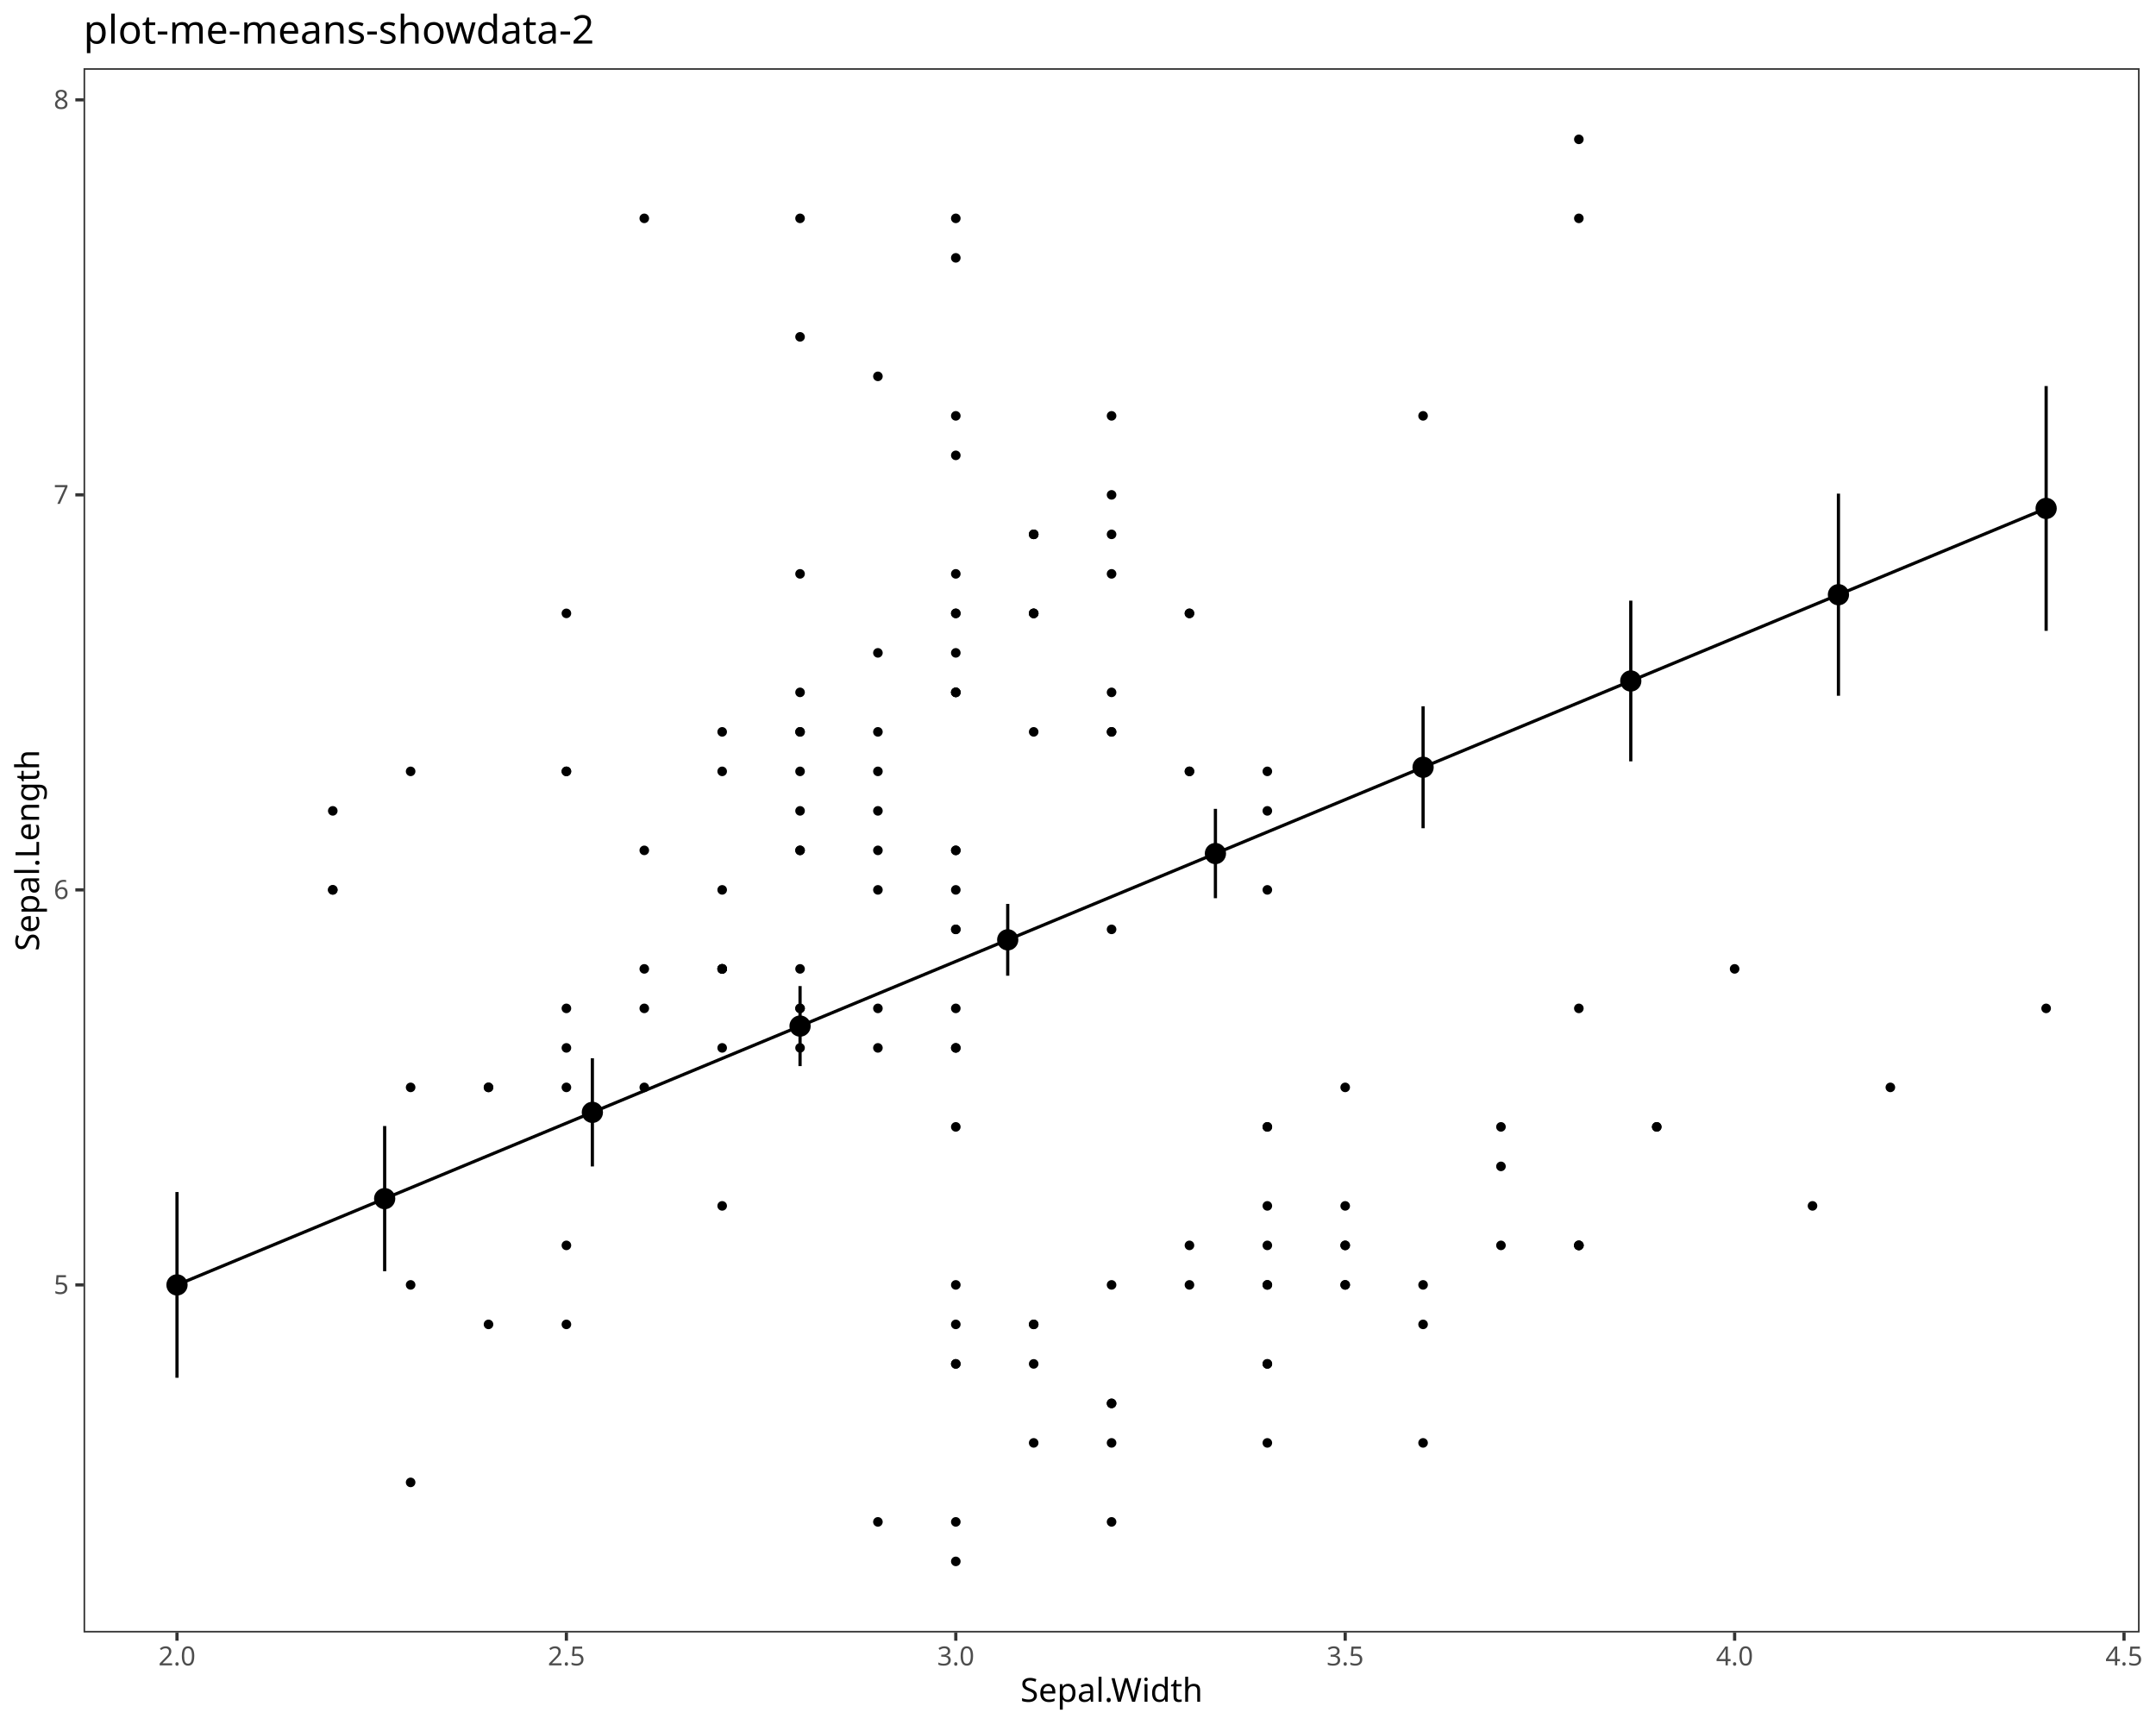
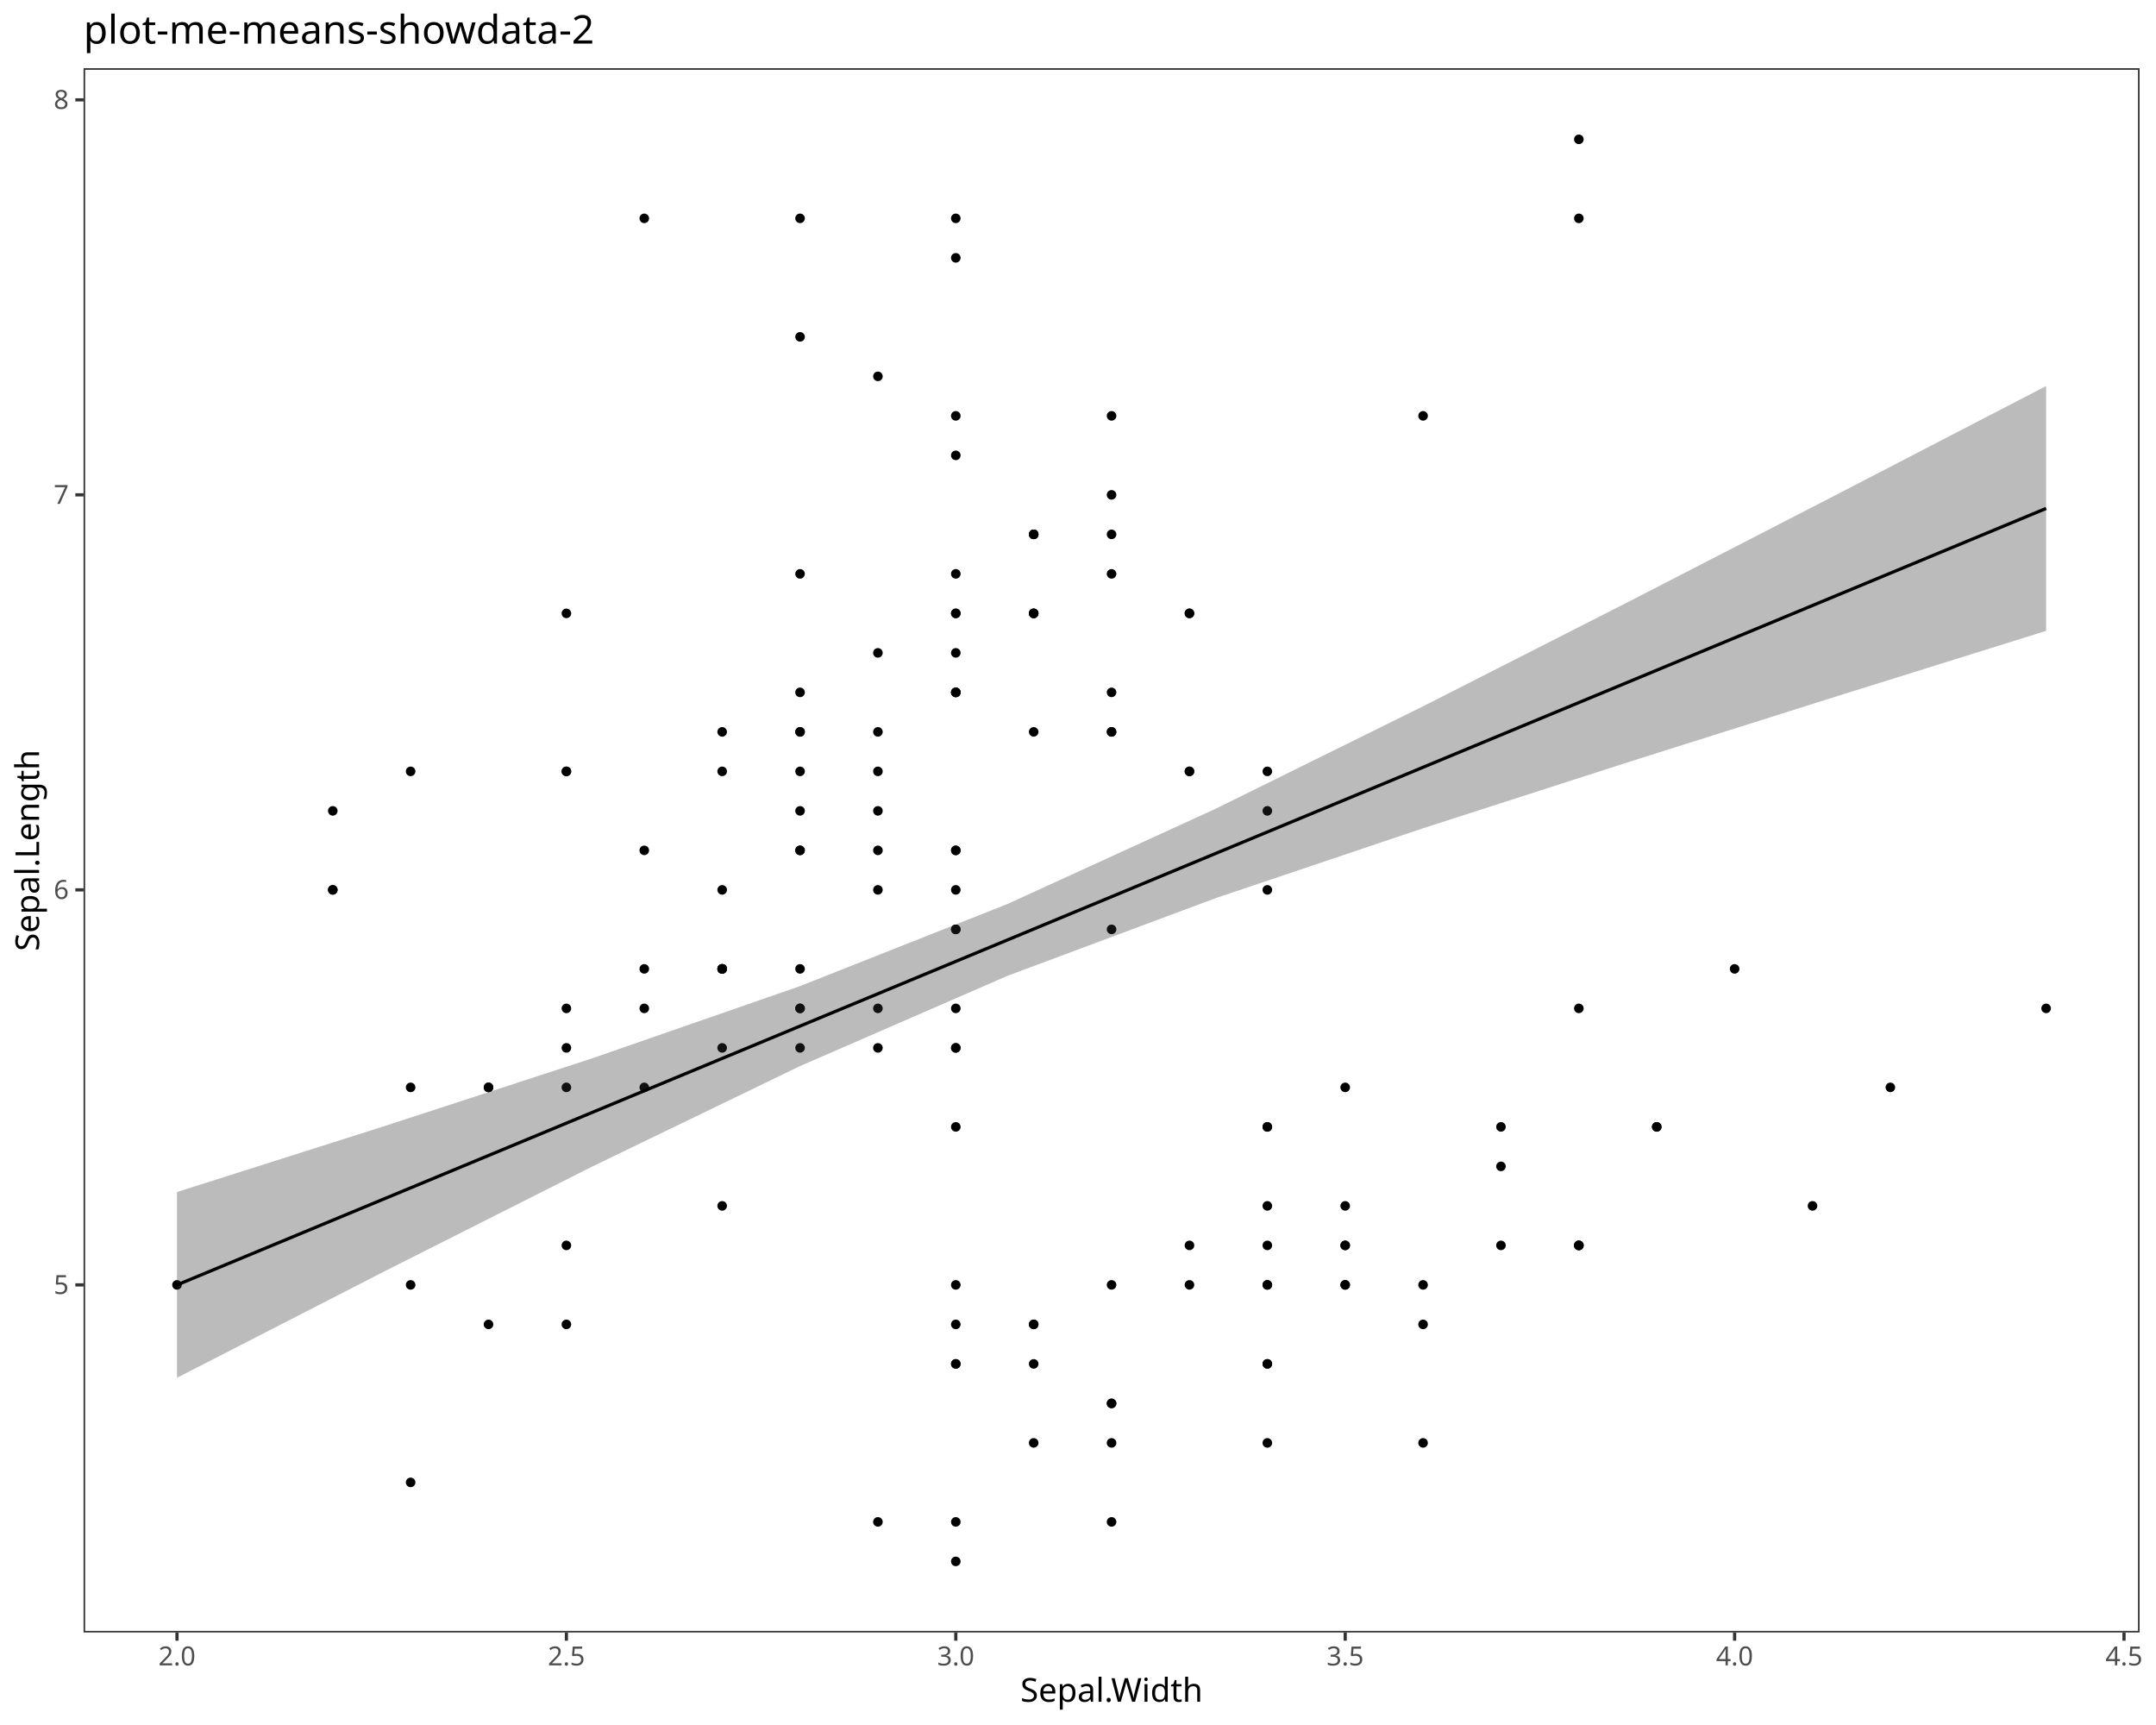
<svg xmlns="http://www.w3.org/2000/svg" class="svglite" data-engine-version="2.0" width="720.00pt" height="576.00pt" viewBox="0 0 720.00 576.00">
  <defs>
    <style type="text/css">
    .svglite line, .svglite polyline, .svglite polygon, .svglite path, .svglite rect, .svglite circle {
      fill: none;
      stroke: #000000;
      stroke-linecap: round;
      stroke-linejoin: round;
      stroke-miterlimit: 10.00;
    }
  </style>
  </defs>
  <rect width="100%" height="100%" style="stroke: none; fill: #FFFFFF;" />
  <defs>
    <clipPath id="cpMC4wMHw3MjAuMDB8MC4wMHw1NzYuMDA=">
      <rect x="0.00" y="0.00" width="720.00" height="576.00" />
    </clipPath>
  </defs>
  <g clip-path="url(#cpMC4wMHw3MjAuMDB8MC4wMHw1NzYuMDA=)">
    <rect x="0.00" y="0.00" width="720.00" height="576.00" style="stroke-width: 1.07; stroke: #FFFFFF; fill: #FFFFFF;" />
  </g>
  <defs>
    <clipPath id="cpMjcuOTB8NzE0LjUyfDIyLjc4fDU0NS4xMQ==">
      <rect x="27.90" y="22.78" width="686.62" height="522.33" />
    </clipPath>
  </defs>
  <g clip-path="url(#cpMjcuOTB8NzE0LjUyfDIyLjc4fDU0NS4xMQ==)">
    <rect x="27.90" y="22.78" width="686.62" height="522.33" style="stroke-width: 1.07; stroke: none; fill: #FFFFFF;" />
    <circle cx="449.23" cy="415.85" r="1.60" style="stroke-width: 0.00; stroke: none; fill: #000000;" />
    <circle cx="319.19" cy="442.23" r="1.60" style="stroke-width: 0.00; stroke: none; fill: #000000;" />
    <circle cx="371.21" cy="468.61" r="1.60" style="stroke-width: 0.00; stroke: none; fill: #000000;" />
    <circle cx="345.20" cy="481.80" r="1.60" style="stroke-width: 0.00; stroke: none; fill: #000000;" />
    <circle cx="475.24" cy="429.04" r="1.60" style="stroke-width: 0.00; stroke: none; fill: #000000;" />
    <circle cx="553.27" cy="376.28" r="1.60" style="stroke-width: 0.00; stroke: none; fill: #000000;" />
    <circle cx="423.23" cy="481.80" r="1.60" style="stroke-width: 0.00; stroke: none; fill: #000000;" />
    <circle cx="423.23" cy="429.04" r="1.60" style="stroke-width: 0.00; stroke: none; fill: #000000;" />
    <circle cx="293.18" cy="508.18" r="1.60" style="stroke-width: 0.00; stroke: none; fill: #000000;" />
    <circle cx="345.20" cy="442.23" r="1.60" style="stroke-width: 0.00; stroke: none; fill: #000000;" />
    <circle cx="501.25" cy="376.28" r="1.60" style="stroke-width: 0.00; stroke: none; fill: #000000;" />
    <circle cx="423.23" cy="455.42" r="1.60" style="stroke-width: 0.00; stroke: none; fill: #000000;" />
    <circle cx="319.19" cy="455.42" r="1.60" style="stroke-width: 0.00; stroke: none; fill: #000000;" />
    <circle cx="319.19" cy="521.37" r="1.60" style="stroke-width: 0.00; stroke: none; fill: #000000;" />
    <circle cx="579.28" cy="323.52" r="1.60" style="stroke-width: 0.00; stroke: none; fill: #000000;" />
    <circle cx="683.31" cy="336.71" r="1.60" style="stroke-width: 0.00; stroke: none; fill: #000000;" />
    <circle cx="553.27" cy="376.28" r="1.60" style="stroke-width: 0.00; stroke: none; fill: #000000;" />
    <circle cx="449.23" cy="415.85" r="1.60" style="stroke-width: 0.00; stroke: none; fill: #000000;" />
    <circle cx="527.26" cy="336.71" r="1.60" style="stroke-width: 0.00; stroke: none; fill: #000000;" />
    <circle cx="527.26" cy="415.85" r="1.60" style="stroke-width: 0.00; stroke: none; fill: #000000;" />
    <circle cx="423.23" cy="376.28" r="1.60" style="stroke-width: 0.00; stroke: none; fill: #000000;" />
    <circle cx="501.25" cy="415.85" r="1.60" style="stroke-width: 0.00; stroke: none; fill: #000000;" />
    <circle cx="475.24" cy="481.80" r="1.60" style="stroke-width: 0.00; stroke: none; fill: #000000;" />
    <circle cx="397.22" cy="415.85" r="1.60" style="stroke-width: 0.00; stroke: none; fill: #000000;" />
    <circle cx="423.23" cy="455.42" r="1.60" style="stroke-width: 0.00; stroke: none; fill: #000000;" />
    <circle cx="319.19" cy="429.04" r="1.60" style="stroke-width: 0.00; stroke: none; fill: #000000;" />
    <circle cx="423.23" cy="429.04" r="1.60" style="stroke-width: 0.00; stroke: none; fill: #000000;" />
    <circle cx="449.23" cy="402.66" r="1.60" style="stroke-width: 0.00; stroke: none; fill: #000000;" />
    <circle cx="423.23" cy="402.66" r="1.60" style="stroke-width: 0.00; stroke: none; fill: #000000;" />
    <circle cx="371.21" cy="468.61" r="1.60" style="stroke-width: 0.00; stroke: none; fill: #000000;" />
    <circle cx="345.20" cy="455.42" r="1.60" style="stroke-width: 0.00; stroke: none; fill: #000000;" />
    <circle cx="423.23" cy="376.28" r="1.60" style="stroke-width: 0.00; stroke: none; fill: #000000;" />
    <circle cx="605.29" cy="402.66" r="1.60" style="stroke-width: 0.00; stroke: none; fill: #000000;" />
    <circle cx="631.29" cy="363.09" r="1.60" style="stroke-width: 0.00; stroke: none; fill: #000000;" />
    <circle cx="345.20" cy="442.23" r="1.60" style="stroke-width: 0.00; stroke: none; fill: #000000;" />
    <circle cx="371.21" cy="429.04" r="1.60" style="stroke-width: 0.00; stroke: none; fill: #000000;" />
    <circle cx="449.23" cy="363.09" r="1.60" style="stroke-width: 0.00; stroke: none; fill: #000000;" />
    <circle cx="475.24" cy="442.23" r="1.60" style="stroke-width: 0.00; stroke: none; fill: #000000;" />
    <circle cx="319.19" cy="508.18" r="1.60" style="stroke-width: 0.00; stroke: none; fill: #000000;" />
    <circle cx="423.23" cy="415.85" r="1.60" style="stroke-width: 0.00; stroke: none; fill: #000000;" />
    <circle cx="449.23" cy="429.04" r="1.60" style="stroke-width: 0.00; stroke: none; fill: #000000;" />
    <circle cx="137.13" cy="494.99" r="1.60" style="stroke-width: 0.00; stroke: none; fill: #000000;" />
    <circle cx="371.21" cy="508.18" r="1.60" style="stroke-width: 0.00; stroke: none; fill: #000000;" />
    <circle cx="449.23" cy="429.04" r="1.60" style="stroke-width: 0.00; stroke: none; fill: #000000;" />
    <circle cx="527.26" cy="415.85" r="1.60" style="stroke-width: 0.00; stroke: none; fill: #000000;" />
    <circle cx="319.19" cy="455.42" r="1.60" style="stroke-width: 0.00; stroke: none; fill: #000000;" />
    <circle cx="527.26" cy="415.85" r="1.60" style="stroke-width: 0.00; stroke: none; fill: #000000;" />
    <circle cx="371.21" cy="481.80" r="1.60" style="stroke-width: 0.00; stroke: none; fill: #000000;" />
    <circle cx="501.25" cy="389.47" r="1.60" style="stroke-width: 0.00; stroke: none; fill: #000000;" />
    <circle cx="397.22" cy="429.04" r="1.60" style="stroke-width: 0.00; stroke: none; fill: #000000;" />
    <circle cx="371.21" cy="165.24" r="1.60" style="stroke-width: 0.00; stroke: none; fill: #000000;" />
    <circle cx="371.21" cy="244.38" r="1.60" style="stroke-width: 0.00; stroke: none; fill: #000000;" />
    <circle cx="345.20" cy="178.43" r="1.60" style="stroke-width: 0.00; stroke: none; fill: #000000;" />
    <circle cx="137.13" cy="363.09" r="1.60" style="stroke-width: 0.00; stroke: none; fill: #000000;" />
    <circle cx="267.18" cy="231.19" r="1.60" style="stroke-width: 0.00; stroke: none; fill: #000000;" />
    <circle cx="267.18" cy="336.71" r="1.60" style="stroke-width: 0.00; stroke: none; fill: #000000;" />
    <circle cx="397.22" cy="257.57" r="1.60" style="stroke-width: 0.00; stroke: none; fill: #000000;" />
    <circle cx="163.14" cy="442.23" r="1.60" style="stroke-width: 0.00; stroke: none; fill: #000000;" />
    <circle cx="293.18" cy="218.00" r="1.60" style="stroke-width: 0.00; stroke: none; fill: #000000;" />
    <circle cx="241.17" cy="402.66" r="1.60" style="stroke-width: 0.00; stroke: none; fill: #000000;" />
    <circle cx="59.11" cy="429.04" r="1.60" style="stroke-width: 0.00; stroke: none; fill: #000000;" />
    <circle cx="319.19" cy="310.33" r="1.60" style="stroke-width: 0.00; stroke: none; fill: #000000;" />
    <circle cx="111.13" cy="297.14" r="1.60" style="stroke-width: 0.00; stroke: none; fill: #000000;" />
    <circle cx="293.18" cy="283.95" r="1.60" style="stroke-width: 0.00; stroke: none; fill: #000000;" />
    <circle cx="293.18" cy="349.90" r="1.60" style="stroke-width: 0.00; stroke: none; fill: #000000;" />
    <circle cx="345.20" cy="204.81" r="1.60" style="stroke-width: 0.00; stroke: none; fill: #000000;" />
    <circle cx="319.19" cy="349.90" r="1.60" style="stroke-width: 0.00; stroke: none; fill: #000000;" />
    <circle cx="241.17" cy="323.52" r="1.60" style="stroke-width: 0.00; stroke: none; fill: #000000;" />
    <circle cx="111.13" cy="270.76" r="1.60" style="stroke-width: 0.00; stroke: none; fill: #000000;" />
    <circle cx="189.15" cy="349.90" r="1.60" style="stroke-width: 0.00; stroke: none; fill: #000000;" />
    <circle cx="371.21" cy="310.33" r="1.60" style="stroke-width: 0.00; stroke: none; fill: #000000;" />
    <circle cx="267.18" cy="283.95" r="1.60" style="stroke-width: 0.00; stroke: none; fill: #000000;" />
    <circle cx="189.15" cy="257.57" r="1.60" style="stroke-width: 0.00; stroke: none; fill: #000000;" />
    <circle cx="267.18" cy="283.95" r="1.60" style="stroke-width: 0.00; stroke: none; fill: #000000;" />
    <circle cx="293.18" cy="244.38" r="1.60" style="stroke-width: 0.00; stroke: none; fill: #000000;" />
    <circle cx="319.19" cy="218.00" r="1.60" style="stroke-width: 0.00; stroke: none; fill: #000000;" />
    <circle cx="267.18" cy="191.62" r="1.60" style="stroke-width: 0.00; stroke: none; fill: #000000;" />
    <circle cx="319.19" cy="204.81" r="1.60" style="stroke-width: 0.00; stroke: none; fill: #000000;" />
    <circle cx="293.18" cy="297.14" r="1.60" style="stroke-width: 0.00; stroke: none; fill: #000000;" />
    <circle cx="215.16" cy="336.71" r="1.60" style="stroke-width: 0.00; stroke: none; fill: #000000;" />
    <circle cx="163.14" cy="363.09" r="1.60" style="stroke-width: 0.00; stroke: none; fill: #000000;" />
    <circle cx="163.14" cy="363.09" r="1.60" style="stroke-width: 0.00; stroke: none; fill: #000000;" />
    <circle cx="241.17" cy="323.52" r="1.60" style="stroke-width: 0.00; stroke: none; fill: #000000;" />
    <circle cx="241.17" cy="297.14" r="1.60" style="stroke-width: 0.00; stroke: none; fill: #000000;" />
    <circle cx="319.19" cy="376.28" r="1.60" style="stroke-width: 0.00; stroke: none; fill: #000000;" />
    <circle cx="423.23" cy="297.14" r="1.60" style="stroke-width: 0.00; stroke: none; fill: #000000;" />
    <circle cx="345.20" cy="204.81" r="1.60" style="stroke-width: 0.00; stroke: none; fill: #000000;" />
    <circle cx="137.13" cy="257.57" r="1.60" style="stroke-width: 0.00; stroke: none; fill: #000000;" />
    <circle cx="319.19" cy="349.90" r="1.60" style="stroke-width: 0.00; stroke: none; fill: #000000;" />
    <circle cx="189.15" cy="363.09" r="1.60" style="stroke-width: 0.00; stroke: none; fill: #000000;" />
    <circle cx="215.16" cy="363.09" r="1.60" style="stroke-width: 0.00; stroke: none; fill: #000000;" />
    <circle cx="319.19" cy="283.95" r="1.60" style="stroke-width: 0.00; stroke: none; fill: #000000;" />
    <circle cx="215.16" cy="323.52" r="1.60" style="stroke-width: 0.00; stroke: none; fill: #000000;" />
    <circle cx="137.13" cy="429.04" r="1.60" style="stroke-width: 0.00; stroke: none; fill: #000000;" />
    <circle cx="241.17" cy="349.90" r="1.60" style="stroke-width: 0.00; stroke: none; fill: #000000;" />
    <circle cx="319.19" cy="336.71" r="1.60" style="stroke-width: 0.00; stroke: none; fill: #000000;" />
    <circle cx="293.18" cy="336.71" r="1.60" style="stroke-width: 0.00; stroke: none; fill: #000000;" />
    <circle cx="293.18" cy="270.76" r="1.60" style="stroke-width: 0.00; stroke: none; fill: #000000;" />
    <circle cx="189.15" cy="415.85" r="1.60" style="stroke-width: 0.00; stroke: none; fill: #000000;" />
    <circle cx="267.18" cy="336.71" r="1.60" style="stroke-width: 0.00; stroke: none; fill: #000000;" />
    <circle cx="397.22" cy="257.57" r="1.60" style="stroke-width: 0.00; stroke: none; fill: #000000;" />
    <circle cx="241.17" cy="323.52" r="1.60" style="stroke-width: 0.00; stroke: none; fill: #000000;" />
    <circle cx="319.19" cy="152.05" r="1.60" style="stroke-width: 0.00; stroke: none; fill: #000000;" />
    <circle cx="293.18" cy="257.57" r="1.60" style="stroke-width: 0.00; stroke: none; fill: #000000;" />
    <circle cx="319.19" cy="231.19" r="1.60" style="stroke-width: 0.00; stroke: none; fill: #000000;" />
    <circle cx="319.19" cy="86.10" r="1.60" style="stroke-width: 0.00; stroke: none; fill: #000000;" />
    <circle cx="189.15" cy="442.23" r="1.60" style="stroke-width: 0.00; stroke: none; fill: #000000;" />
    <circle cx="293.18" cy="125.67" r="1.60" style="stroke-width: 0.00; stroke: none; fill: #000000;" />
    <circle cx="189.15" cy="204.81" r="1.60" style="stroke-width: 0.00; stroke: none; fill: #000000;" />
    <circle cx="475.24" cy="138.86" r="1.60" style="stroke-width: 0.00; stroke: none; fill: #000000;" />
    <circle cx="371.21" cy="231.19" r="1.60" style="stroke-width: 0.00; stroke: none; fill: #000000;" />
    <circle cx="241.17" cy="244.38" r="1.60" style="stroke-width: 0.00; stroke: none; fill: #000000;" />
    <circle cx="319.19" cy="191.62" r="1.60" style="stroke-width: 0.00; stroke: none; fill: #000000;" />
    <circle cx="189.15" cy="336.71" r="1.60" style="stroke-width: 0.00; stroke: none; fill: #000000;" />
    <circle cx="267.18" cy="323.52" r="1.60" style="stroke-width: 0.00; stroke: none; fill: #000000;" />
    <circle cx="371.21" cy="244.38" r="1.60" style="stroke-width: 0.00; stroke: none; fill: #000000;" />
    <circle cx="319.19" cy="231.19" r="1.60" style="stroke-width: 0.00; stroke: none; fill: #000000;" />
    <circle cx="527.26" cy="72.91" r="1.60" style="stroke-width: 0.00; stroke: none; fill: #000000;" />
    <circle cx="215.16" cy="72.91" r="1.60" style="stroke-width: 0.00; stroke: none; fill: #000000;" />
    <circle cx="111.13" cy="297.14" r="1.60" style="stroke-width: 0.00; stroke: none; fill: #000000;" />
    <circle cx="371.21" cy="178.43" r="1.60" style="stroke-width: 0.00; stroke: none; fill: #000000;" />
    <circle cx="267.18" cy="349.90" r="1.60" style="stroke-width: 0.00; stroke: none; fill: #000000;" />
    <circle cx="267.18" cy="72.91" r="1.60" style="stroke-width: 0.00; stroke: none; fill: #000000;" />
    <circle cx="241.17" cy="257.57" r="1.60" style="stroke-width: 0.00; stroke: none; fill: #000000;" />
    <circle cx="397.22" cy="204.81" r="1.60" style="stroke-width: 0.00; stroke: none; fill: #000000;" />
    <circle cx="371.21" cy="138.86" r="1.60" style="stroke-width: 0.00; stroke: none; fill: #000000;" />
    <circle cx="267.18" cy="270.76" r="1.60" style="stroke-width: 0.00; stroke: none; fill: #000000;" />
    <circle cx="319.19" cy="283.95" r="1.60" style="stroke-width: 0.00; stroke: none; fill: #000000;" />
    <circle cx="267.18" cy="244.38" r="1.60" style="stroke-width: 0.00; stroke: none; fill: #000000;" />
    <circle cx="319.19" cy="138.86" r="1.60" style="stroke-width: 0.00; stroke: none; fill: #000000;" />
    <circle cx="267.18" cy="112.48" r="1.60" style="stroke-width: 0.00; stroke: none; fill: #000000;" />
    <circle cx="527.26" cy="46.53" r="1.60" style="stroke-width: 0.00; stroke: none; fill: #000000;" />
    <circle cx="267.18" cy="244.38" r="1.60" style="stroke-width: 0.00; stroke: none; fill: #000000;" />
    <circle cx="267.18" cy="257.57" r="1.60" style="stroke-width: 0.00; stroke: none; fill: #000000;" />
    <circle cx="215.16" cy="283.95" r="1.60" style="stroke-width: 0.00; stroke: none; fill: #000000;" />
    <circle cx="319.19" cy="72.91" r="1.60" style="stroke-width: 0.00; stroke: none; fill: #000000;" />
    <circle cx="423.23" cy="257.57" r="1.60" style="stroke-width: 0.00; stroke: none; fill: #000000;" />
    <circle cx="345.20" cy="244.38" r="1.60" style="stroke-width: 0.00; stroke: none; fill: #000000;" />
    <circle cx="319.19" cy="297.14" r="1.60" style="stroke-width: 0.00; stroke: none; fill: #000000;" />
    <circle cx="345.20" cy="178.43" r="1.60" style="stroke-width: 0.00; stroke: none; fill: #000000;" />
    <circle cx="345.20" cy="204.81" r="1.60" style="stroke-width: 0.00; stroke: none; fill: #000000;" />
    <circle cx="345.20" cy="178.43" r="1.60" style="stroke-width: 0.00; stroke: none; fill: #000000;" />
    <circle cx="241.17" cy="323.52" r="1.60" style="stroke-width: 0.00; stroke: none; fill: #000000;" />
    <circle cx="371.21" cy="191.62" r="1.60" style="stroke-width: 0.00; stroke: none; fill: #000000;" />
    <circle cx="397.22" cy="204.81" r="1.60" style="stroke-width: 0.00; stroke: none; fill: #000000;" />
    <circle cx="319.19" cy="204.81" r="1.60" style="stroke-width: 0.00; stroke: none; fill: #000000;" />
    <circle cx="189.15" cy="257.57" r="1.60" style="stroke-width: 0.00; stroke: none; fill: #000000;" />
    <circle cx="319.19" cy="231.19" r="1.60" style="stroke-width: 0.00; stroke: none; fill: #000000;" />
    <circle cx="423.23" cy="270.76" r="1.60" style="stroke-width: 0.00; stroke: none; fill: #000000;" />
    <circle cx="319.19" cy="310.33" r="1.60" style="stroke-width: 0.00; stroke: none; fill: #000000;" />
+     <polygon points="59.11,398.03 128.46,376.00 197.82,353.37 267.18,329.27 336.53,301.82 405.89,270.09 475.24,235.84 544.60,200.56 613.95,164.84 683.31,128.90 683.31,210.65 613.95,232.32 544.60,254.22 475.24,276.56 405.89,299.93 336.53,325.81 267.18,355.98 197.82,389.50 128.46,424.48 59.11,460.06 " style="stroke-width: 0.00; stroke: none; stroke-linecap: butt; fill: #333333; fill-opacity: 0.33;" />
+     <polyline points="59.11,398.03 128.46,376.00 197.82,353.37 267.18,329.27 336.53,301.82 405.89,270.09 475.24,235.84 544.60,200.56 613.95,164.84 683.31,128.90 " style="stroke-width: 1.07; stroke: none; stroke-linecap: butt;" />
+     <polyline points="683.31,210.65 613.95,232.32 544.60,254.22 475.24,276.56 405.89,299.93 336.53,325.81 267.18,355.98 197.82,389.50 128.46,424.48 59.11,460.06 " style="stroke-width: 1.07; stroke: none; stroke-linecap: butt;" />
    <polyline points="59.11,429.05 128.46,400.24 197.82,371.43 267.18,342.62 336.53,313.82 405.89,285.01 475.24,256.20 544.60,227.39 613.95,198.58 683.31,169.77 " style="stroke-width: 1.07; stroke-linecap: butt;" />
-     <line x1="59.11" y1="460.06" x2="59.11" y2="398.03" style="stroke-width: 1.07; stroke-linecap: butt;" />
-     <line x1="128.46" y1="424.48" x2="128.46" y2="376.00" style="stroke-width: 1.07; stroke-linecap: butt;" />
-     <line x1="197.82" y1="389.50" x2="197.82" y2="353.37" style="stroke-width: 1.07; stroke-linecap: butt;" />
-     <line x1="267.18" y1="355.98" x2="267.18" y2="329.27" style="stroke-width: 1.07; stroke-linecap: butt;" />
-     <line x1="336.53" y1="325.81" x2="336.53" y2="301.82" style="stroke-width: 1.07; stroke-linecap: butt;" />
-     <line x1="405.89" y1="299.93" x2="405.89" y2="270.09" style="stroke-width: 1.07; stroke-linecap: butt;" />
-     <line x1="475.24" y1="276.56" x2="475.24" y2="235.84" style="stroke-width: 1.07; stroke-linecap: butt;" />
-     <line x1="544.60" y1="254.22" x2="544.60" y2="200.56" style="stroke-width: 1.07; stroke-linecap: butt;" />
-     <line x1="613.95" y1="232.32" x2="613.95" y2="164.84" style="stroke-width: 1.07; stroke-linecap: butt;" />
-     <line x1="683.31" y1="210.65" x2="683.31" y2="128.90" style="stroke-width: 1.07; stroke-linecap: butt;" />
-     <circle cx="59.11" cy="429.05" r="2.84" style="stroke-width: 1.42; fill: #000000;" />
-     <circle cx="128.46" cy="400.24" r="2.84" style="stroke-width: 1.42; fill: #000000;" />
-     <circle cx="197.82" cy="371.43" r="2.84" style="stroke-width: 1.42; fill: #000000;" />
-     <circle cx="267.18" cy="342.62" r="2.84" style="stroke-width: 1.42; fill: #000000;" />
-     <circle cx="336.53" cy="313.82" r="2.84" style="stroke-width: 1.42; fill: #000000;" />
-     <circle cx="405.89" cy="285.01" r="2.84" style="stroke-width: 1.42; fill: #000000;" />
-     <circle cx="475.24" cy="256.20" r="2.84" style="stroke-width: 1.42; fill: #000000;" />
-     <circle cx="544.60" cy="227.39" r="2.84" style="stroke-width: 1.42; fill: #000000;" />
-     <circle cx="613.95" cy="198.58" r="2.84" style="stroke-width: 1.42; fill: #000000;" />
-     <circle cx="683.31" cy="169.77" r="2.84" style="stroke-width: 1.42; fill: #000000;" />
    <rect x="27.90" y="22.78" width="686.62" height="522.33" style="stroke-width: 1.07; stroke: #333333;" />
  </g>
  <g clip-path="url(#cpMC4wMHw3MjAuMDB8MC4wMHw1NzYuMDA=)">
    <text x="22.97" y="432.07" text-anchor="end" style="font-size: 8.80px; fill: #4D4D4D; font-family: sans;" textLength="4.89px" lengthAdjust="spacingAndGlyphs">5</text>
    <text x="22.97" y="300.17" text-anchor="end" style="font-size: 8.80px; fill: #4D4D4D; font-family: sans;" textLength="4.89px" lengthAdjust="spacingAndGlyphs">6</text>
    <text x="22.97" y="168.26" text-anchor="end" style="font-size: 8.80px; fill: #4D4D4D; font-family: sans;" textLength="4.89px" lengthAdjust="spacingAndGlyphs">7</text>
    <text x="22.97" y="36.36" text-anchor="end" style="font-size: 8.80px; fill: #4D4D4D; font-family: sans;" textLength="4.89px" lengthAdjust="spacingAndGlyphs">8</text>
    <polyline points="25.16,429.04 27.90,429.04 " style="stroke-width: 1.07; stroke: #333333; stroke-linecap: butt;" />
    <polyline points="25.16,297.14 27.90,297.14 " style="stroke-width: 1.07; stroke: #333333; stroke-linecap: butt;" />
    <polyline points="25.16,165.24 27.90,165.24 " style="stroke-width: 1.07; stroke: #333333; stroke-linecap: butt;" />
    <polyline points="25.16,33.34 27.90,33.34 " style="stroke-width: 1.07; stroke: #333333; stroke-linecap: butt;" />
    <polyline points="59.11,547.85 59.11,545.11 " style="stroke-width: 1.07; stroke: #333333; stroke-linecap: butt;" />
    <polyline points="189.15,547.85 189.15,545.11 " style="stroke-width: 1.07; stroke: #333333; stroke-linecap: butt;" />
    <polyline points="319.19,547.85 319.19,545.11 " style="stroke-width: 1.07; stroke: #333333; stroke-linecap: butt;" />
    <polyline points="449.23,547.85 449.23,545.11 " style="stroke-width: 1.07; stroke: #333333; stroke-linecap: butt;" />
    <polyline points="579.28,547.85 579.28,545.11 " style="stroke-width: 1.07; stroke: #333333; stroke-linecap: butt;" />
    <polyline points="709.32,547.85 709.32,545.11 " style="stroke-width: 1.07; stroke: #333333; stroke-linecap: butt;" />
    <text x="59.11" y="556.10" text-anchor="middle" style="font-size: 8.80px; fill: #4D4D4D; font-family: sans;" textLength="12.23px" lengthAdjust="spacingAndGlyphs">2.0</text>
    <text x="189.15" y="556.10" text-anchor="middle" style="font-size: 8.80px; fill: #4D4D4D; font-family: sans;" textLength="12.23px" lengthAdjust="spacingAndGlyphs">2.5</text>
    <text x="319.19" y="556.10" text-anchor="middle" style="font-size: 8.80px; fill: #4D4D4D; font-family: sans;" textLength="12.23px" lengthAdjust="spacingAndGlyphs">3.0</text>
    <text x="449.23" y="556.10" text-anchor="middle" style="font-size: 8.80px; fill: #4D4D4D; font-family: sans;" textLength="12.23px" lengthAdjust="spacingAndGlyphs">3.5</text>
    <text x="579.28" y="556.10" text-anchor="middle" style="font-size: 8.80px; fill: #4D4D4D; font-family: sans;" textLength="12.23px" lengthAdjust="spacingAndGlyphs">4.0</text>
    <text x="709.32" y="556.10" text-anchor="middle" style="font-size: 8.80px; fill: #4D4D4D; font-family: sans;" textLength="12.23px" lengthAdjust="spacingAndGlyphs">4.5</text>
    <text x="371.21" y="568.24" text-anchor="middle" style="font-size: 11.00px; font-family: sans;" textLength="59.31px" lengthAdjust="spacingAndGlyphs">Sepal.Width</text>
    <text transform="translate(13.05,283.95) rotate(-90)" text-anchor="middle" style="font-size: 11.00px; font-family: sans;" textLength="64.84px" lengthAdjust="spacingAndGlyphs">Sepal.Length</text>
    <text x="27.90" y="14.56" style="font-size: 13.20px; font-family: sans;" textLength="160.70px" lengthAdjust="spacingAndGlyphs">plot-me-means-showdata-2</text>
  </g>
</svg>
